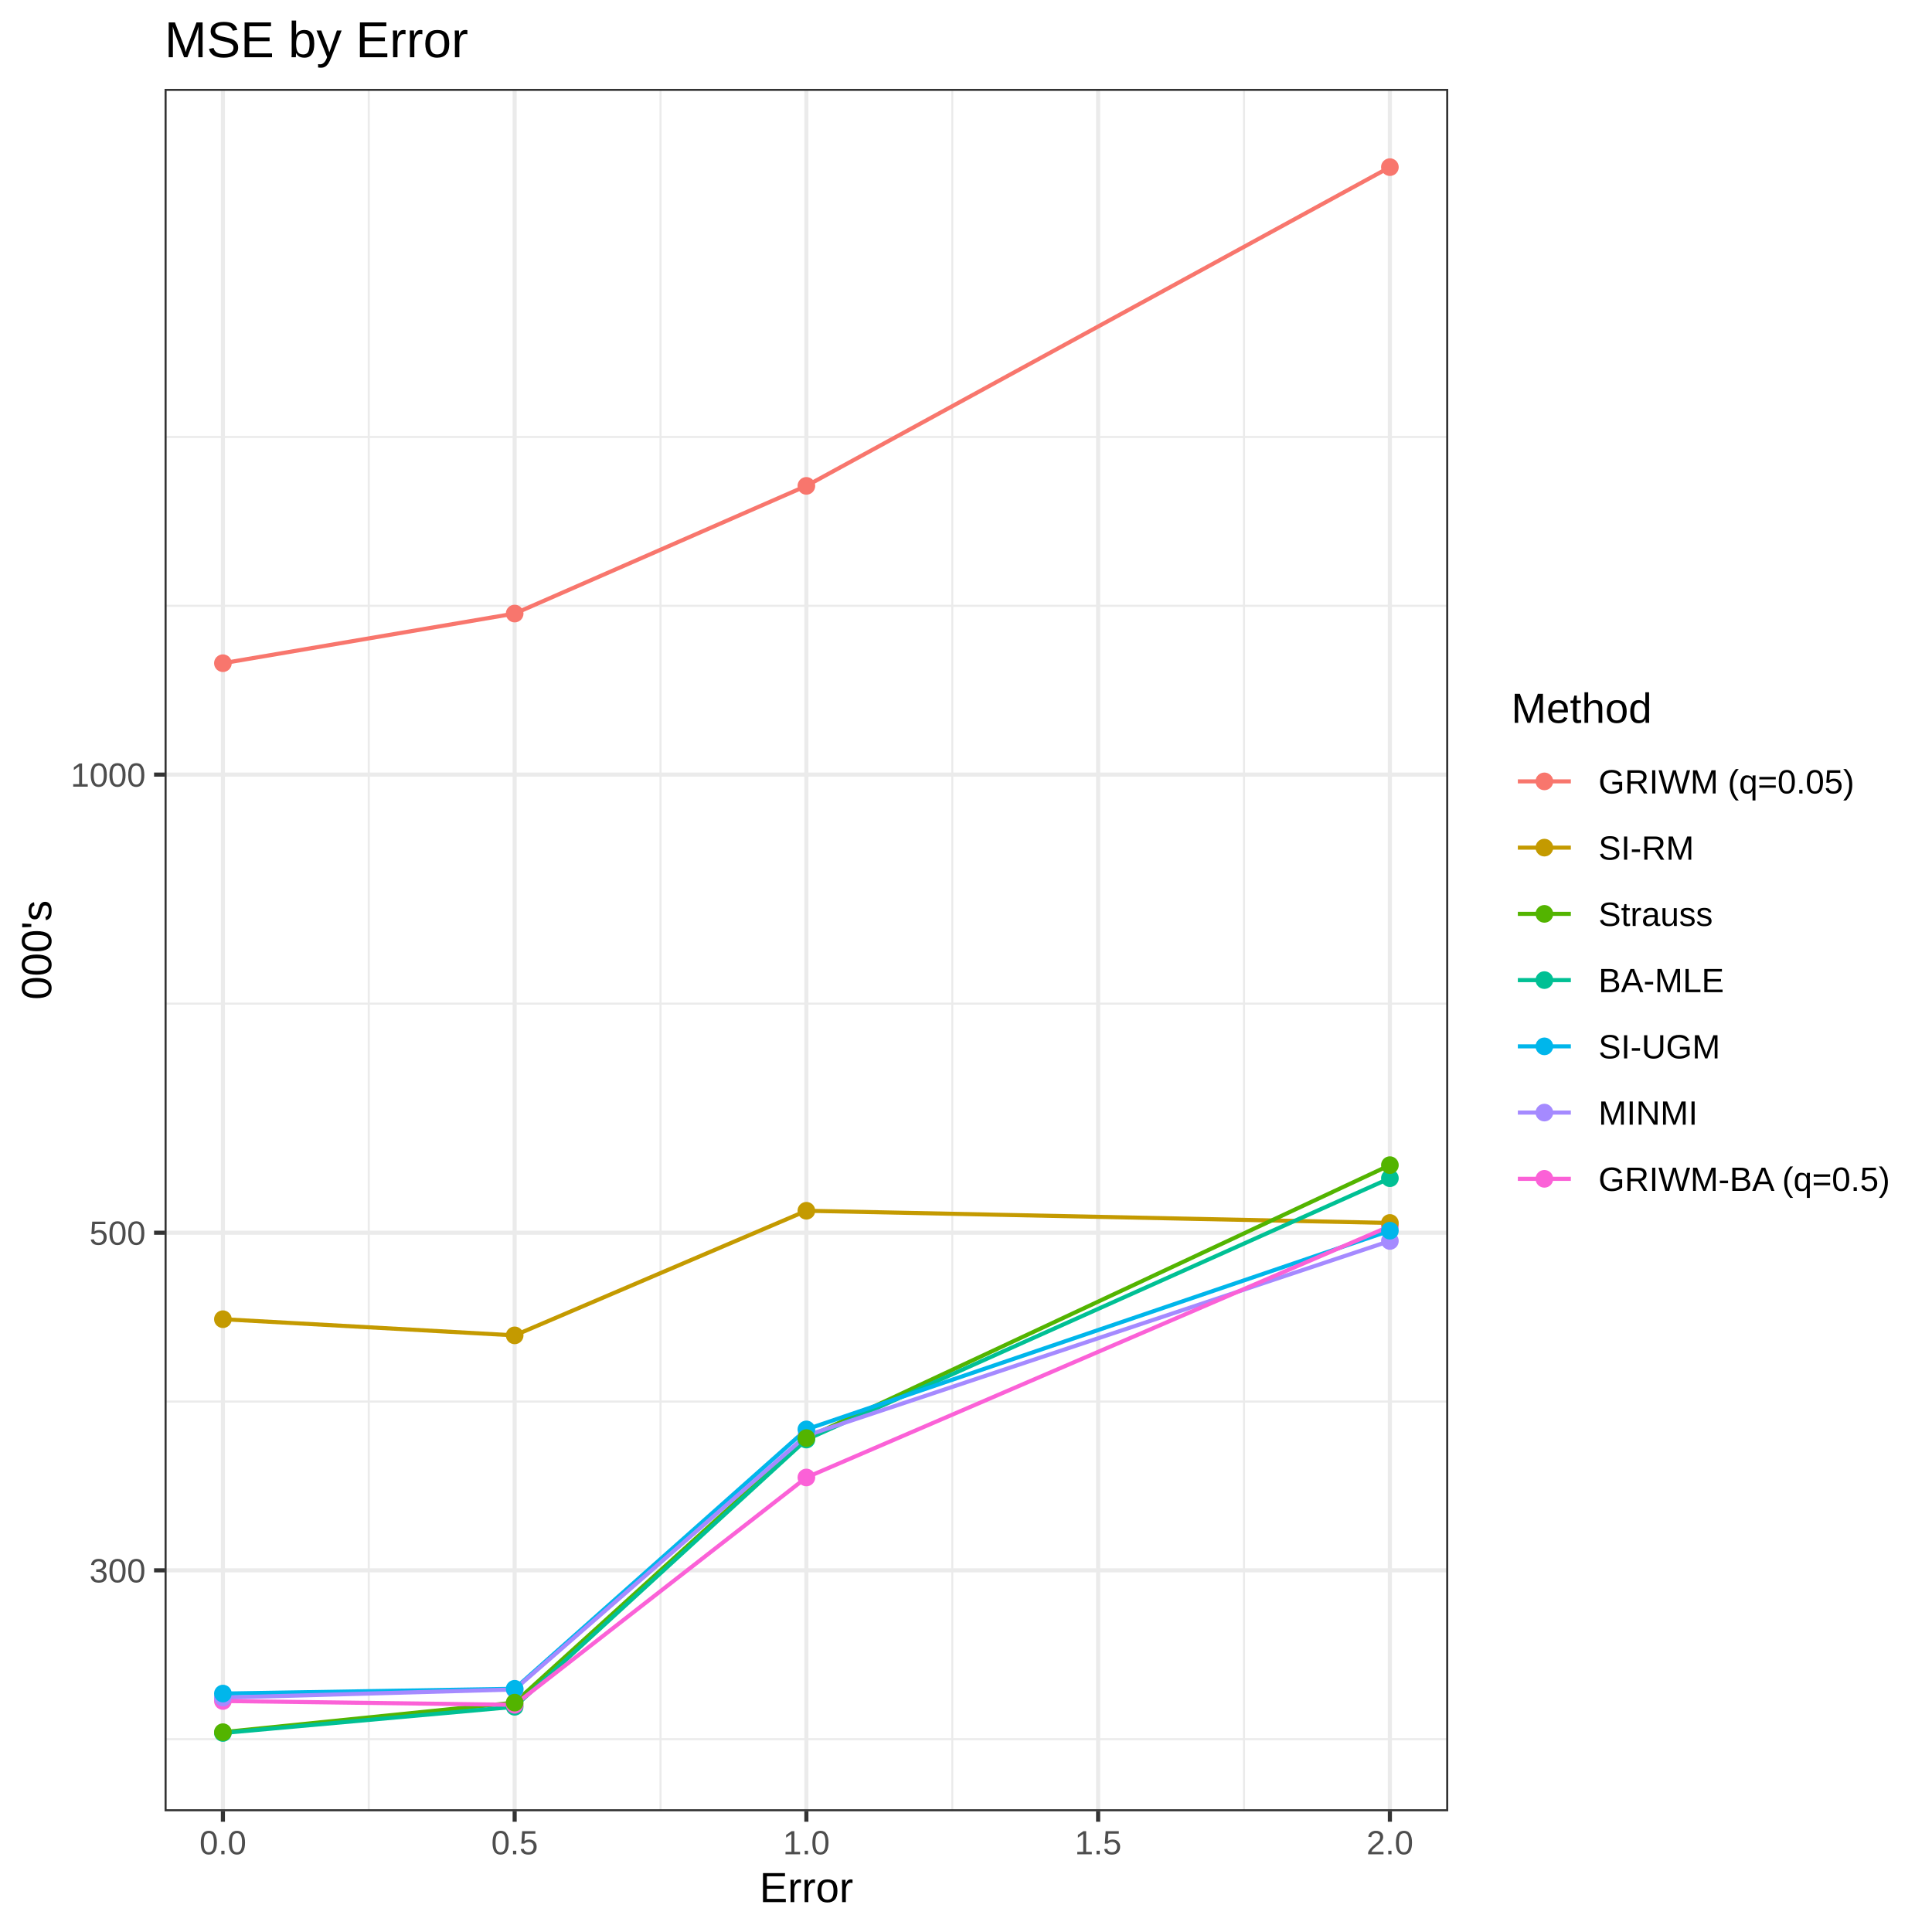
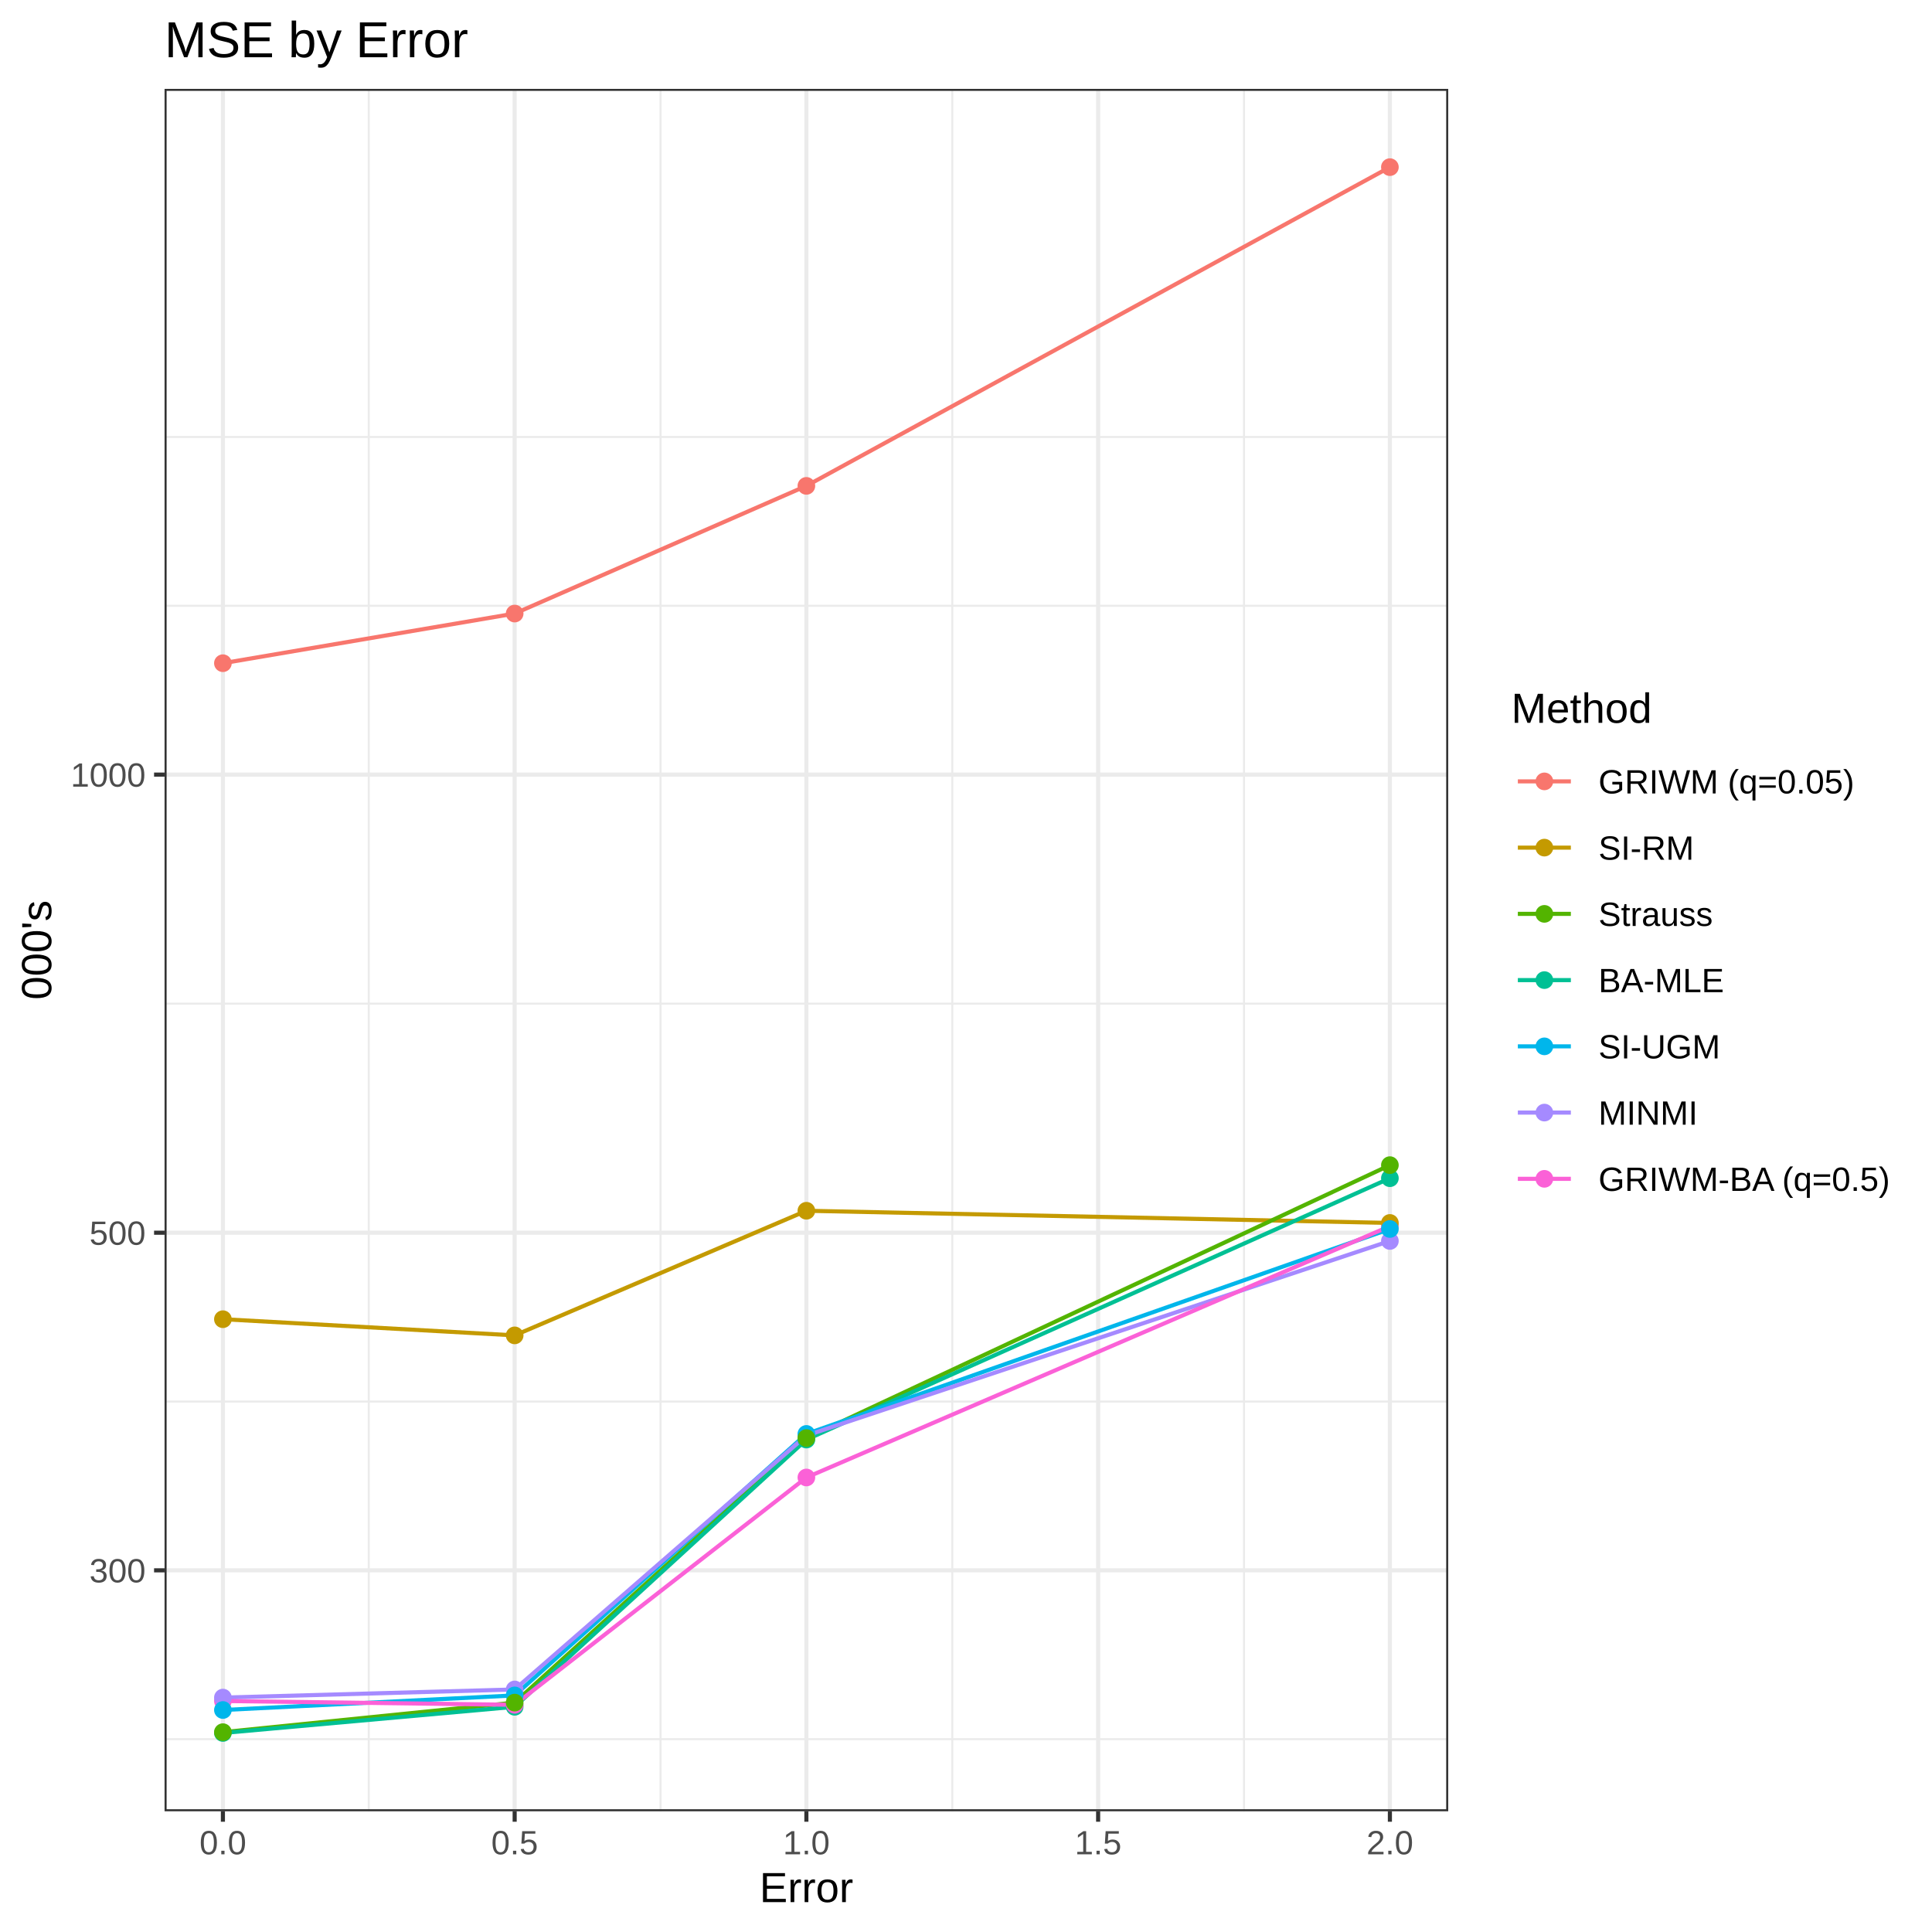
<svg xmlns="http://www.w3.org/2000/svg" class="svglite" width="504.00pt" height="504.00pt" viewBox="0 0 504.00 504.00">
  <defs>
    <style type="text/css">
    .svglite line, .svglite polyline, .svglite polygon, .svglite path, .svglite rect, .svglite circle {
      fill: none;
      stroke: #000000;
      stroke-linecap: round;
      stroke-linejoin: round;
      stroke-miterlimit: 10.00;
    }
    .svglite text {
      white-space: pre;
    }
  </style>
  </defs>
  <rect width="100%" height="100%" style="stroke: none; fill: #FFFFFF;" />
  <defs>
    <clipPath id="cpMC4wMHw1MDQuMDB8MC4wMHw1MDQuMDA=">
      <rect x="0.00" y="0.00" width="504.00" height="504.00" />
    </clipPath>
  </defs>
  <g clip-path="url(#cpMC4wMHw1MDQuMDB8MC4wMHw1MDQuMDA=)">
    <rect x="0" y="-0" width="504.00" height="504.00" style="stroke-width: 1.07; stroke: #FFFFFF; fill: #FFFFFF;" />
  </g>
  <defs>
    <clipPath id="cpNDIuOTN8Mzc3LjgwfDIzLjE4fDQ3Mi41MA==">
      <rect x="42.93" y="23.18" width="334.87" height="449.33" />
    </clipPath>
  </defs>
  <g clip-path="url(#cpNDIuOTN8Mzc3LjgwfDIzLjE4fDQ3Mi41MA==)">
    <rect x="42.93" y="23.18" width="334.87" height="449.33" style="stroke-width: 1.07; stroke: none; fill: #FFFFFF;" />
    <polyline points="42.93,453.69 377.80,453.69 " style="stroke-width: 0.53; stroke: #EBEBEB; stroke-linecap: butt;" />
    <polyline points="42.93,365.62 377.80,365.62 " style="stroke-width: 0.53; stroke: #EBEBEB; stroke-linecap: butt;" />
    <polyline points="42.93,261.82 377.80,261.82 " style="stroke-width: 0.53; stroke: #EBEBEB; stroke-linecap: butt;" />
    <polyline points="42.93,158.03 377.80,158.03 " style="stroke-width: 0.53; stroke: #EBEBEB; stroke-linecap: butt;" />
    <polyline points="42.93,113.99 377.80,113.99 " style="stroke-width: 0.53; stroke: #EBEBEB; stroke-linecap: butt;" />
    <polyline points="96.20,472.50 96.20,23.18 " style="stroke-width: 0.53; stroke: #EBEBEB; stroke-linecap: butt;" />
    <polyline points="172.31,472.50 172.31,23.18 " style="stroke-width: 0.53; stroke: #EBEBEB; stroke-linecap: butt;" />
    <polyline points="248.42,472.50 248.42,23.18 " style="stroke-width: 0.53; stroke: #EBEBEB; stroke-linecap: butt;" />
    <polyline points="324.52,472.50 324.52,23.18 " style="stroke-width: 0.53; stroke: #EBEBEB; stroke-linecap: butt;" />
    <polyline points="42.93,409.65 377.80,409.65 " style="stroke-width: 1.07; stroke: #EBEBEB; stroke-linecap: butt;" />
    <polyline points="42.93,321.58 377.80,321.58 " style="stroke-width: 1.07; stroke: #EBEBEB; stroke-linecap: butt;" />
    <polyline points="42.93,202.07 377.80,202.07 " style="stroke-width: 1.07; stroke: #EBEBEB; stroke-linecap: butt;" />
    <polyline points="58.15,472.50 58.15,23.18 " style="stroke-width: 1.07; stroke: #EBEBEB; stroke-linecap: butt;" />
    <polyline points="134.26,472.50 134.26,23.18 " style="stroke-width: 1.07; stroke: #EBEBEB; stroke-linecap: butt;" />
    <polyline points="210.36,472.50 210.36,23.18 " style="stroke-width: 1.07; stroke: #EBEBEB; stroke-linecap: butt;" />
    <polyline points="286.47,472.50 286.47,23.18 " style="stroke-width: 1.07; stroke: #EBEBEB; stroke-linecap: butt;" />
    <polyline points="362.58,472.50 362.58,23.18 " style="stroke-width: 1.07; stroke: #EBEBEB; stroke-linecap: butt;" />
    <polyline points="58.15,173.01 134.26,160.06 210.36,126.75 362.58,43.60 " style="stroke-width: 1.07; stroke: #F8766D; stroke-linecap: butt;" />
    <polyline points="58.15,344.14 134.26,348.36 210.36,315.85 362.58,319.03 " style="stroke-width: 1.07; stroke: #C49A00; stroke-linecap: butt;" />
    <polyline points="58.15,451.87 134.26,444.16 210.36,375.15 362.58,303.95 " style="stroke-width: 1.07; stroke: #53B400; stroke-linecap: butt;" />
    <polyline points="58.15,452.08 134.26,445.25 210.36,375.54 362.58,307.36 " style="stroke-width: 1.07; stroke: #00C094; stroke-linecap: butt;" />
-     <polyline points="58.15,441.80 134.26,440.55 210.36,372.89 362.58,321.05 " style="stroke-width: 1.07; stroke: #00B6EB; stroke-linecap: butt;" />
+     <polyline points="58.15,446.09 134.26,442.28 210.36,374.07 362.58,320.60 " style="stroke-width: 1.07; stroke: #00B6EB; stroke-linecap: butt;" />
    <polyline points="58.15,442.85 134.26,440.73 210.36,374.49 362.58,323.73 " style="stroke-width: 1.07; stroke: #A58AFF; stroke-linecap: butt;" />
    <polyline points="58.15,443.74 134.26,444.73 210.36,385.43 362.58,319.88 " style="stroke-width: 1.07; stroke: #FB61D7; stroke-linecap: butt;" />
    <circle cx="58.15" cy="452.08" r="1.95" style="stroke-width: 0.71; stroke: #00C094; fill: #00C094;" />
    <circle cx="58.15" cy="443.74" r="1.95" style="stroke-width: 0.71; stroke: #FB61D7; fill: #FB61D7;" />
    <circle cx="58.15" cy="173.01" r="1.95" style="stroke-width: 0.71; stroke: #F8766D; fill: #F8766D;" />
    <circle cx="58.15" cy="442.85" r="1.95" style="stroke-width: 0.71; stroke: #A58AFF; fill: #A58AFF;" />
    <circle cx="58.15" cy="344.14" r="1.95" style="stroke-width: 0.71; stroke: #C49A00; fill: #C49A00;" />
-     <circle cx="58.15" cy="441.80" r="1.95" style="stroke-width: 0.71; stroke: #00B6EB; fill: #00B6EB;" />
+     <circle cx="58.15" cy="446.09" r="1.95" style="stroke-width: 0.71; stroke: #00B6EB; fill: #00B6EB;" />
    <circle cx="58.15" cy="451.87" r="1.95" style="stroke-width: 0.71; stroke: #53B400; fill: #53B400;" />
    <circle cx="134.26" cy="445.25" r="1.95" style="stroke-width: 0.71; stroke: #00C094; fill: #00C094;" />
    <circle cx="134.26" cy="444.73" r="1.95" style="stroke-width: 0.71; stroke: #FB61D7; fill: #FB61D7;" />
    <circle cx="134.26" cy="160.06" r="1.95" style="stroke-width: 0.71; stroke: #F8766D; fill: #F8766D;" />
    <circle cx="134.26" cy="440.73" r="1.95" style="stroke-width: 0.71; stroke: #A58AFF; fill: #A58AFF;" />
    <circle cx="134.26" cy="348.36" r="1.95" style="stroke-width: 0.71; stroke: #C49A00; fill: #C49A00;" />
-     <circle cx="134.26" cy="440.55" r="1.95" style="stroke-width: 0.71; stroke: #00B6EB; fill: #00B6EB;" />
+     <circle cx="134.26" cy="442.28" r="1.95" style="stroke-width: 0.71; stroke: #00B6EB; fill: #00B6EB;" />
    <circle cx="134.26" cy="444.16" r="1.95" style="stroke-width: 0.71; stroke: #53B400; fill: #53B400;" />
    <circle cx="210.36" cy="375.54" r="1.95" style="stroke-width: 0.71; stroke: #00C094; fill: #00C094;" />
    <circle cx="210.36" cy="385.43" r="1.95" style="stroke-width: 0.71; stroke: #FB61D7; fill: #FB61D7;" />
    <circle cx="210.36" cy="126.75" r="1.95" style="stroke-width: 0.71; stroke: #F8766D; fill: #F8766D;" />
    <circle cx="210.36" cy="374.49" r="1.95" style="stroke-width: 0.71; stroke: #A58AFF; fill: #A58AFF;" />
    <circle cx="210.36" cy="315.85" r="1.95" style="stroke-width: 0.71; stroke: #C49A00; fill: #C49A00;" />
-     <circle cx="210.36" cy="372.89" r="1.95" style="stroke-width: 0.71; stroke: #00B6EB; fill: #00B6EB;" />
+     <circle cx="210.36" cy="374.07" r="1.95" style="stroke-width: 0.71; stroke: #00B6EB; fill: #00B6EB;" />
    <circle cx="210.36" cy="375.15" r="1.95" style="stroke-width: 0.71; stroke: #53B400; fill: #53B400;" />
    <circle cx="362.58" cy="307.36" r="1.95" style="stroke-width: 0.71; stroke: #00C094; fill: #00C094;" />
    <circle cx="362.58" cy="319.88" r="1.95" style="stroke-width: 0.71; stroke: #FB61D7; fill: #FB61D7;" />
    <circle cx="362.58" cy="43.60" r="1.95" style="stroke-width: 0.71; stroke: #F8766D; fill: #F8766D;" />
    <circle cx="362.58" cy="323.73" r="1.95" style="stroke-width: 0.71; stroke: #A58AFF; fill: #A58AFF;" />
    <circle cx="362.58" cy="319.03" r="1.95" style="stroke-width: 0.71; stroke: #C49A00; fill: #C49A00;" />
-     <circle cx="362.58" cy="321.05" r="1.95" style="stroke-width: 0.71; stroke: #00B6EB; fill: #00B6EB;" />
+     <circle cx="362.58" cy="320.60" r="1.95" style="stroke-width: 0.71; stroke: #00B6EB; fill: #00B6EB;" />
    <circle cx="362.58" cy="303.95" r="1.95" style="stroke-width: 0.71; stroke: #53B400; fill: #53B400;" />
    <rect x="42.93" y="23.18" width="334.87" height="449.33" style="stroke-width: 1.07; stroke: #333333;" />
  </g>
  <g clip-path="url(#cpMC4wMHw1MDQuMDB8MC4wMHw1MDQuMDA=)">
    <text x="38.00" y="412.80" text-anchor="end" style="font-size: 8.80px;fill: #4D4D4D; font-family: &quot;Arial&quot;;" textLength="14.69px" lengthAdjust="spacingAndGlyphs">300</text>
    <text x="38.00" y="324.73" text-anchor="end" style="font-size: 8.80px;fill: #4D4D4D; font-family: &quot;Arial&quot;;" textLength="14.69px" lengthAdjust="spacingAndGlyphs">500</text>
    <text x="38.00" y="205.22" text-anchor="end" style="font-size: 8.80px;fill: #4D4D4D; font-family: &quot;Arial&quot;;" textLength="19.58px" lengthAdjust="spacingAndGlyphs">1000</text>
    <polyline points="40.19,409.65 42.93,409.65 " style="stroke-width: 1.07; stroke: #333333; stroke-linecap: butt;" />
    <polyline points="40.19,321.58 42.93,321.58 " style="stroke-width: 1.07; stroke: #333333; stroke-linecap: butt;" />
    <polyline points="40.19,202.07 42.93,202.07 " style="stroke-width: 1.07; stroke: #333333; stroke-linecap: butt;" />
    <polyline points="58.15,475.24 58.15,472.50 " style="stroke-width: 1.07; stroke: #333333; stroke-linecap: butt;" />
    <polyline points="134.26,475.24 134.26,472.50 " style="stroke-width: 1.07; stroke: #333333; stroke-linecap: butt;" />
    <polyline points="210.36,475.24 210.36,472.50 " style="stroke-width: 1.07; stroke: #333333; stroke-linecap: butt;" />
    <polyline points="286.47,475.24 286.47,472.50 " style="stroke-width: 1.07; stroke: #333333; stroke-linecap: butt;" />
    <polyline points="362.58,475.24 362.58,472.50 " style="stroke-width: 1.07; stroke: #333333; stroke-linecap: butt;" />
    <text x="58.15" y="483.74" text-anchor="middle" style="font-size: 8.80px;fill: #4D4D4D; font-family: &quot;Arial&quot;;" textLength="12.24px" lengthAdjust="spacingAndGlyphs">0.0</text>
    <text x="134.26" y="483.74" text-anchor="middle" style="font-size: 8.80px;fill: #4D4D4D; font-family: &quot;Arial&quot;;" textLength="12.24px" lengthAdjust="spacingAndGlyphs">0.5</text>
    <text x="210.36" y="483.74" text-anchor="middle" style="font-size: 8.80px;fill: #4D4D4D; font-family: &quot;Arial&quot;;" textLength="12.24px" lengthAdjust="spacingAndGlyphs">1.0</text>
    <text x="286.47" y="483.74" text-anchor="middle" style="font-size: 8.80px;fill: #4D4D4D; font-family: &quot;Arial&quot;;" textLength="12.24px" lengthAdjust="spacingAndGlyphs">1.5</text>
    <text x="362.58" y="483.74" text-anchor="middle" style="font-size: 8.80px;fill: #4D4D4D; font-family: &quot;Arial&quot;;" textLength="12.24px" lengthAdjust="spacingAndGlyphs">2.0</text>
    <text x="210.36" y="496.20" text-anchor="middle" style="font-size: 11.00px; font-family: &quot;Arial&quot;;" textLength="24.45px" lengthAdjust="spacingAndGlyphs">Error</text>
    <text transform="translate(13.36,247.84) rotate(-90)" text-anchor="middle" style="font-size: 11.00px; font-family: &quot;Arial&quot;;" textLength="25.96px" lengthAdjust="spacingAndGlyphs">000's</text>
    <rect x="388.76" y="174.04" width="109.76" height="147.59" style="stroke-width: 1.07; stroke: none; fill: #FFFFFF;" />
    <text x="394.24" y="188.56" style="font-size: 11.00px; font-family: &quot;Arial&quot;;" textLength="36.71px" lengthAdjust="spacingAndGlyphs">Method</text>
    <rect x="394.24" y="195.20" width="17.28" height="17.28" style="stroke-width: 1.07; stroke: none; fill: #FFFFFF;" />
    <line x1="395.96" y1="203.84" x2="409.79" y2="203.84" style="stroke-width: 1.07; stroke: #F8766D; stroke-linecap: butt;" />
    <circle cx="402.88" cy="203.84" r="1.95" style="stroke-width: 0.71; stroke: #F8766D; fill: #F8766D;" />
    <rect x="394.24" y="212.48" width="17.28" height="17.28" style="stroke-width: 1.07; stroke: none; fill: #FFFFFF;" />
    <line x1="395.96" y1="221.12" x2="409.79" y2="221.12" style="stroke-width: 1.07; stroke: #C49A00; stroke-linecap: butt;" />
    <circle cx="402.88" cy="221.12" r="1.95" style="stroke-width: 0.71; stroke: #C49A00; fill: #C49A00;" />
    <rect x="394.24" y="229.76" width="17.28" height="17.28" style="stroke-width: 1.07; stroke: none; fill: #FFFFFF;" />
    <line x1="395.96" y1="238.40" x2="409.79" y2="238.40" style="stroke-width: 1.07; stroke: #53B400; stroke-linecap: butt;" />
    <circle cx="402.88" cy="238.40" r="1.95" style="stroke-width: 0.71; stroke: #53B400; fill: #53B400;" />
    <rect x="394.24" y="247.04" width="17.28" height="17.28" style="stroke-width: 1.07; stroke: none; fill: #FFFFFF;" />
    <line x1="395.96" y1="255.68" x2="409.79" y2="255.68" style="stroke-width: 1.07; stroke: #00C094; stroke-linecap: butt;" />
    <circle cx="402.88" cy="255.68" r="1.95" style="stroke-width: 0.71; stroke: #00C094; fill: #00C094;" />
    <rect x="394.24" y="264.32" width="17.28" height="17.28" style="stroke-width: 1.07; stroke: none; fill: #FFFFFF;" />
    <line x1="395.96" y1="272.96" x2="409.79" y2="272.96" style="stroke-width: 1.07; stroke: #00B6EB; stroke-linecap: butt;" />
    <circle cx="402.88" cy="272.96" r="1.95" style="stroke-width: 0.71; stroke: #00B6EB; fill: #00B6EB;" />
    <rect x="394.24" y="281.60" width="17.28" height="17.28" style="stroke-width: 1.07; stroke: none; fill: #FFFFFF;" />
    <line x1="395.96" y1="290.24" x2="409.79" y2="290.24" style="stroke-width: 1.07; stroke: #A58AFF; stroke-linecap: butt;" />
    <circle cx="402.88" cy="290.24" r="1.95" style="stroke-width: 0.71; stroke: #A58AFF; fill: #A58AFF;" />
    <rect x="394.24" y="298.88" width="17.28" height="17.28" style="stroke-width: 1.07; stroke: none; fill: #FFFFFF;" />
    <line x1="395.96" y1="307.52" x2="409.79" y2="307.52" style="stroke-width: 1.07; stroke: #FB61D7; stroke-linecap: butt;" />
    <circle cx="402.88" cy="307.52" r="1.95" style="stroke-width: 0.71; stroke: #FB61D7; fill: #FB61D7;" />
    <text x="416.99" y="206.99" style="font-size: 8.80px; font-family: &quot;Arial&quot;;" textLength="66.76px" lengthAdjust="spacingAndGlyphs">GRIWM (q=0.05)</text>
    <text x="416.99" y="224.27" style="font-size: 8.80px; font-family: &quot;Arial&quot;;" textLength="24.93px" lengthAdjust="spacingAndGlyphs">SI-RM</text>
    <text x="416.99" y="241.55" style="font-size: 8.80px; font-family: &quot;Arial&quot;;" textLength="29.84px" lengthAdjust="spacingAndGlyphs">Strauss</text>
    <text x="416.99" y="258.83" style="font-size: 8.80px; font-family: &quot;Arial&quot;;" textLength="32.76px" lengthAdjust="spacingAndGlyphs">BA-MLE</text>
    <text x="416.99" y="276.11" style="font-size: 8.80px; font-family: &quot;Arial&quot;;" textLength="31.77px" lengthAdjust="spacingAndGlyphs">SI-UGM</text>
    <text x="416.99" y="293.39" style="font-size: 8.80px; font-family: &quot;Arial&quot;;" textLength="25.91px" lengthAdjust="spacingAndGlyphs">MINMI</text>
    <text x="416.99" y="310.67" style="font-size: 8.80px; font-family: &quot;Arial&quot;;" textLength="76.05px" lengthAdjust="spacingAndGlyphs">GRIWM-BA (q=0.5)</text>
    <text x="42.93" y="14.93" style="font-size: 13.20px; font-family: &quot;Arial&quot;;" textLength="79.16px" lengthAdjust="spacingAndGlyphs">MSE by Error</text>
  </g>
</svg>
